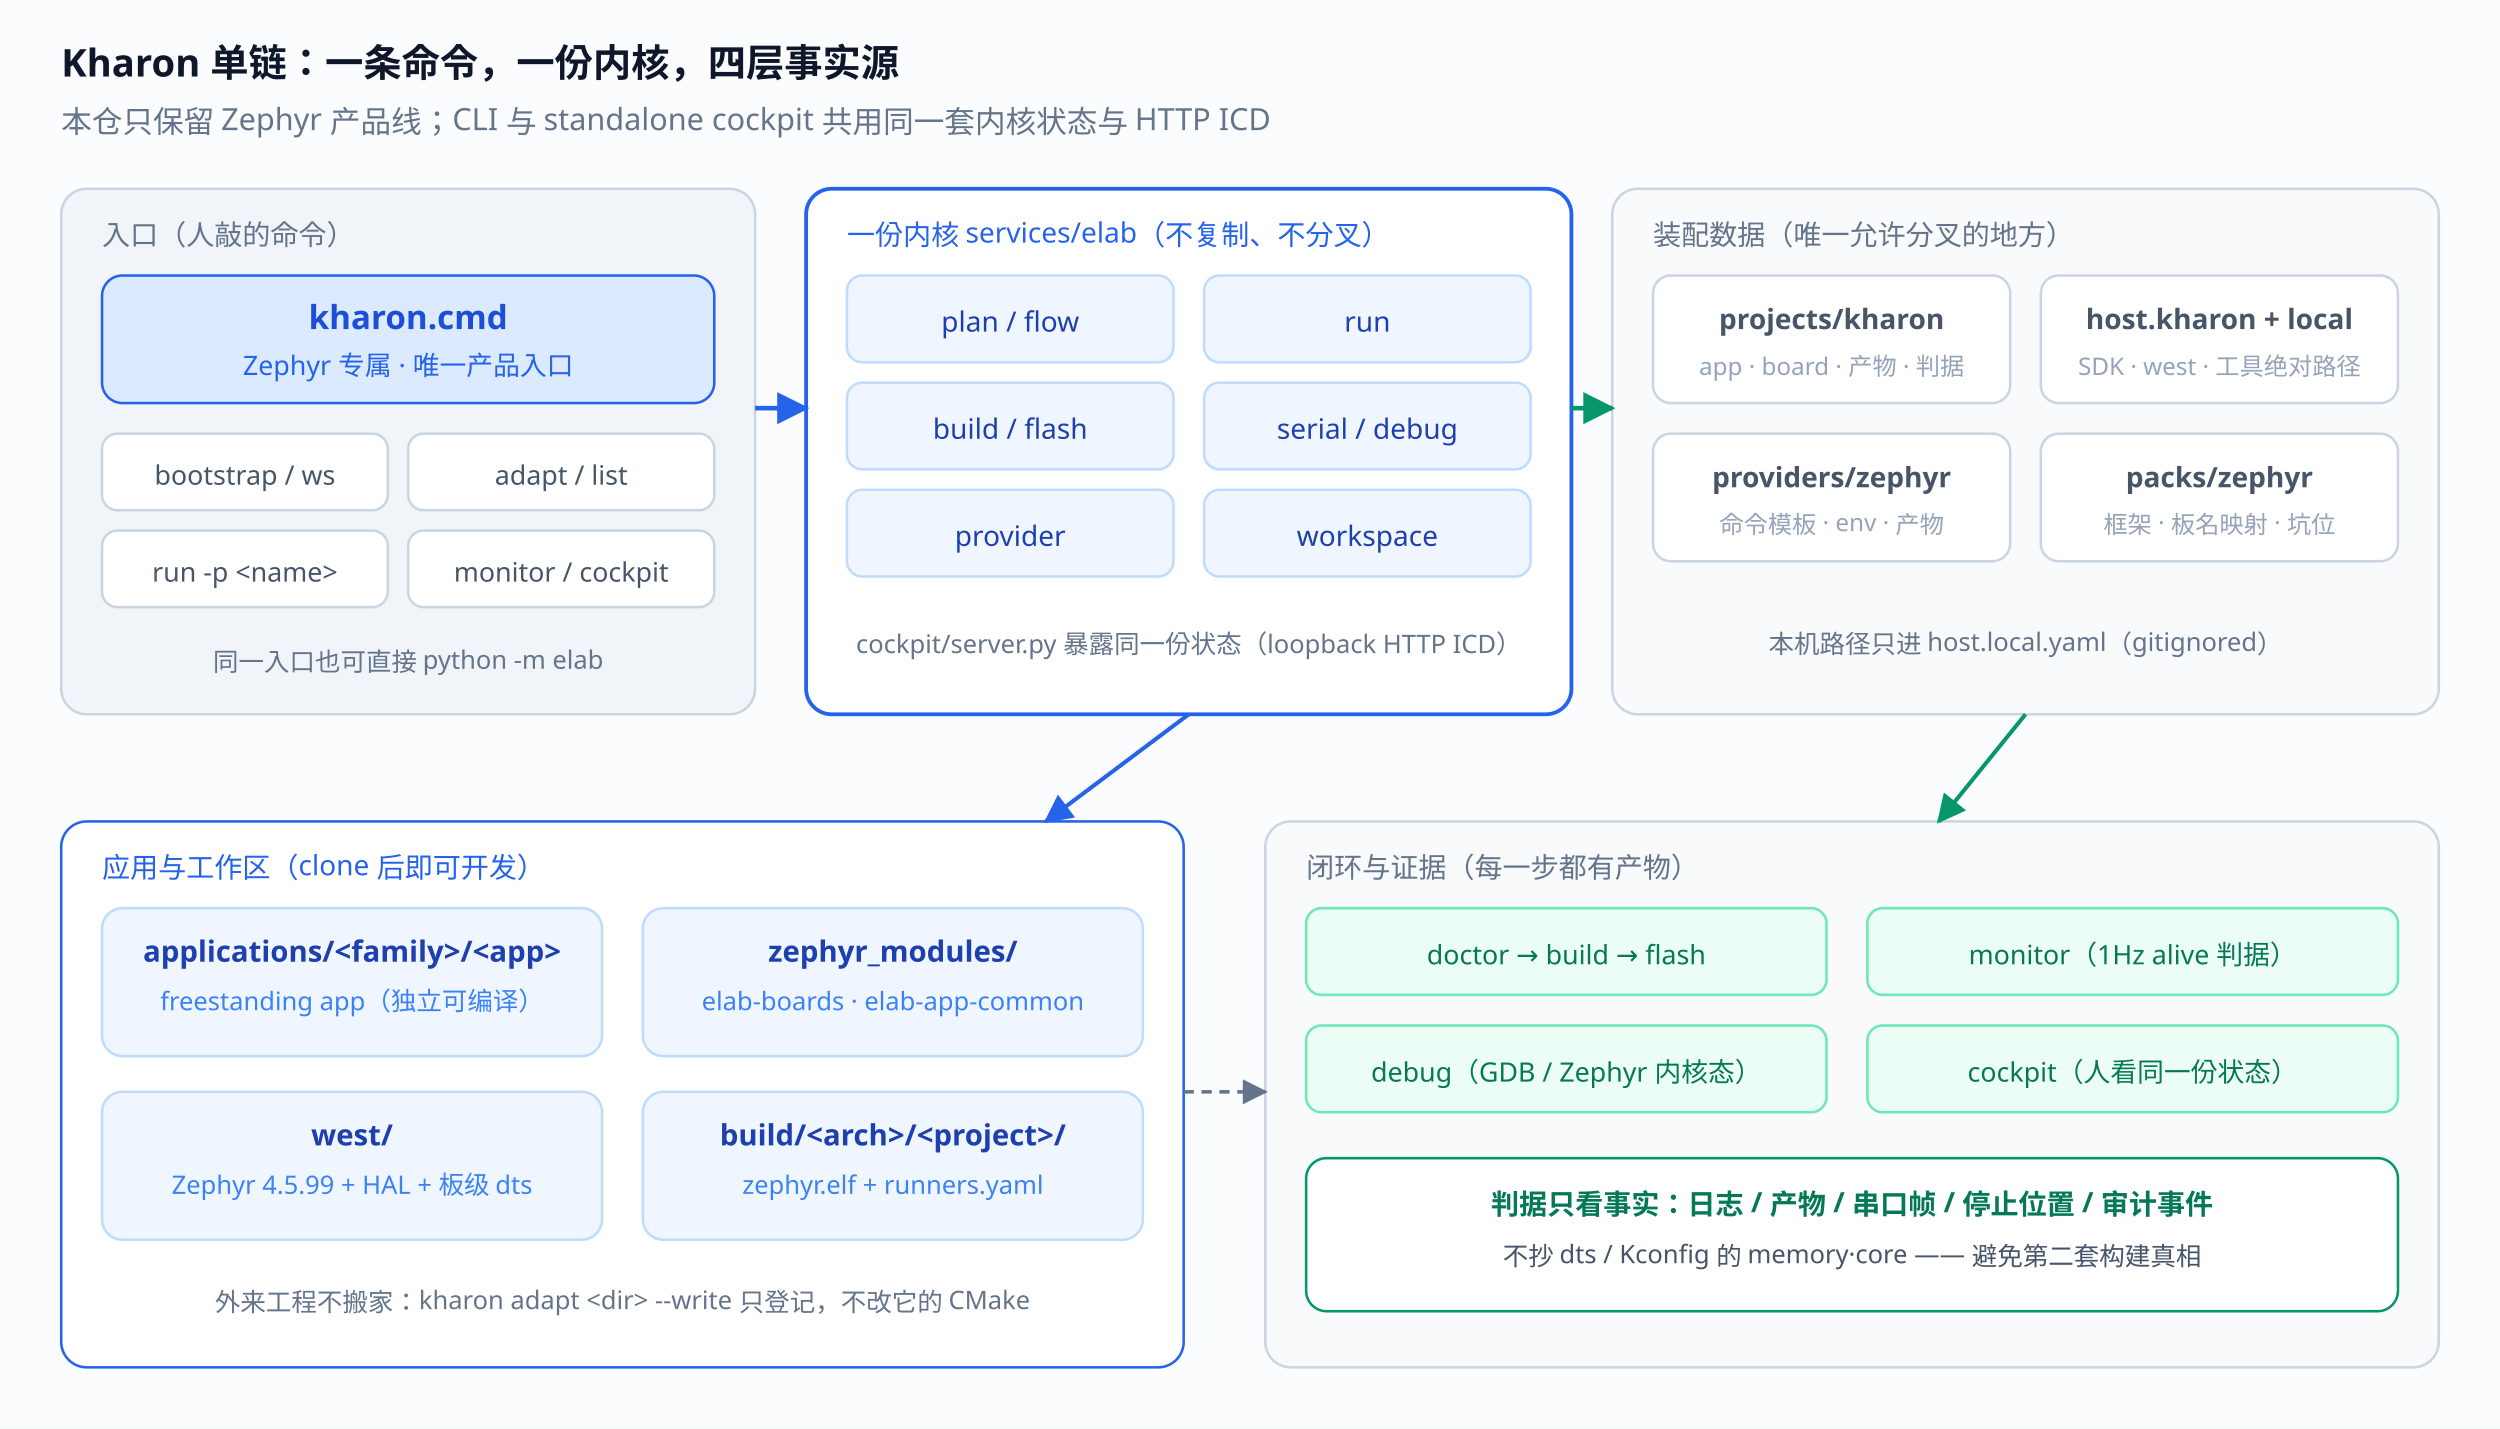
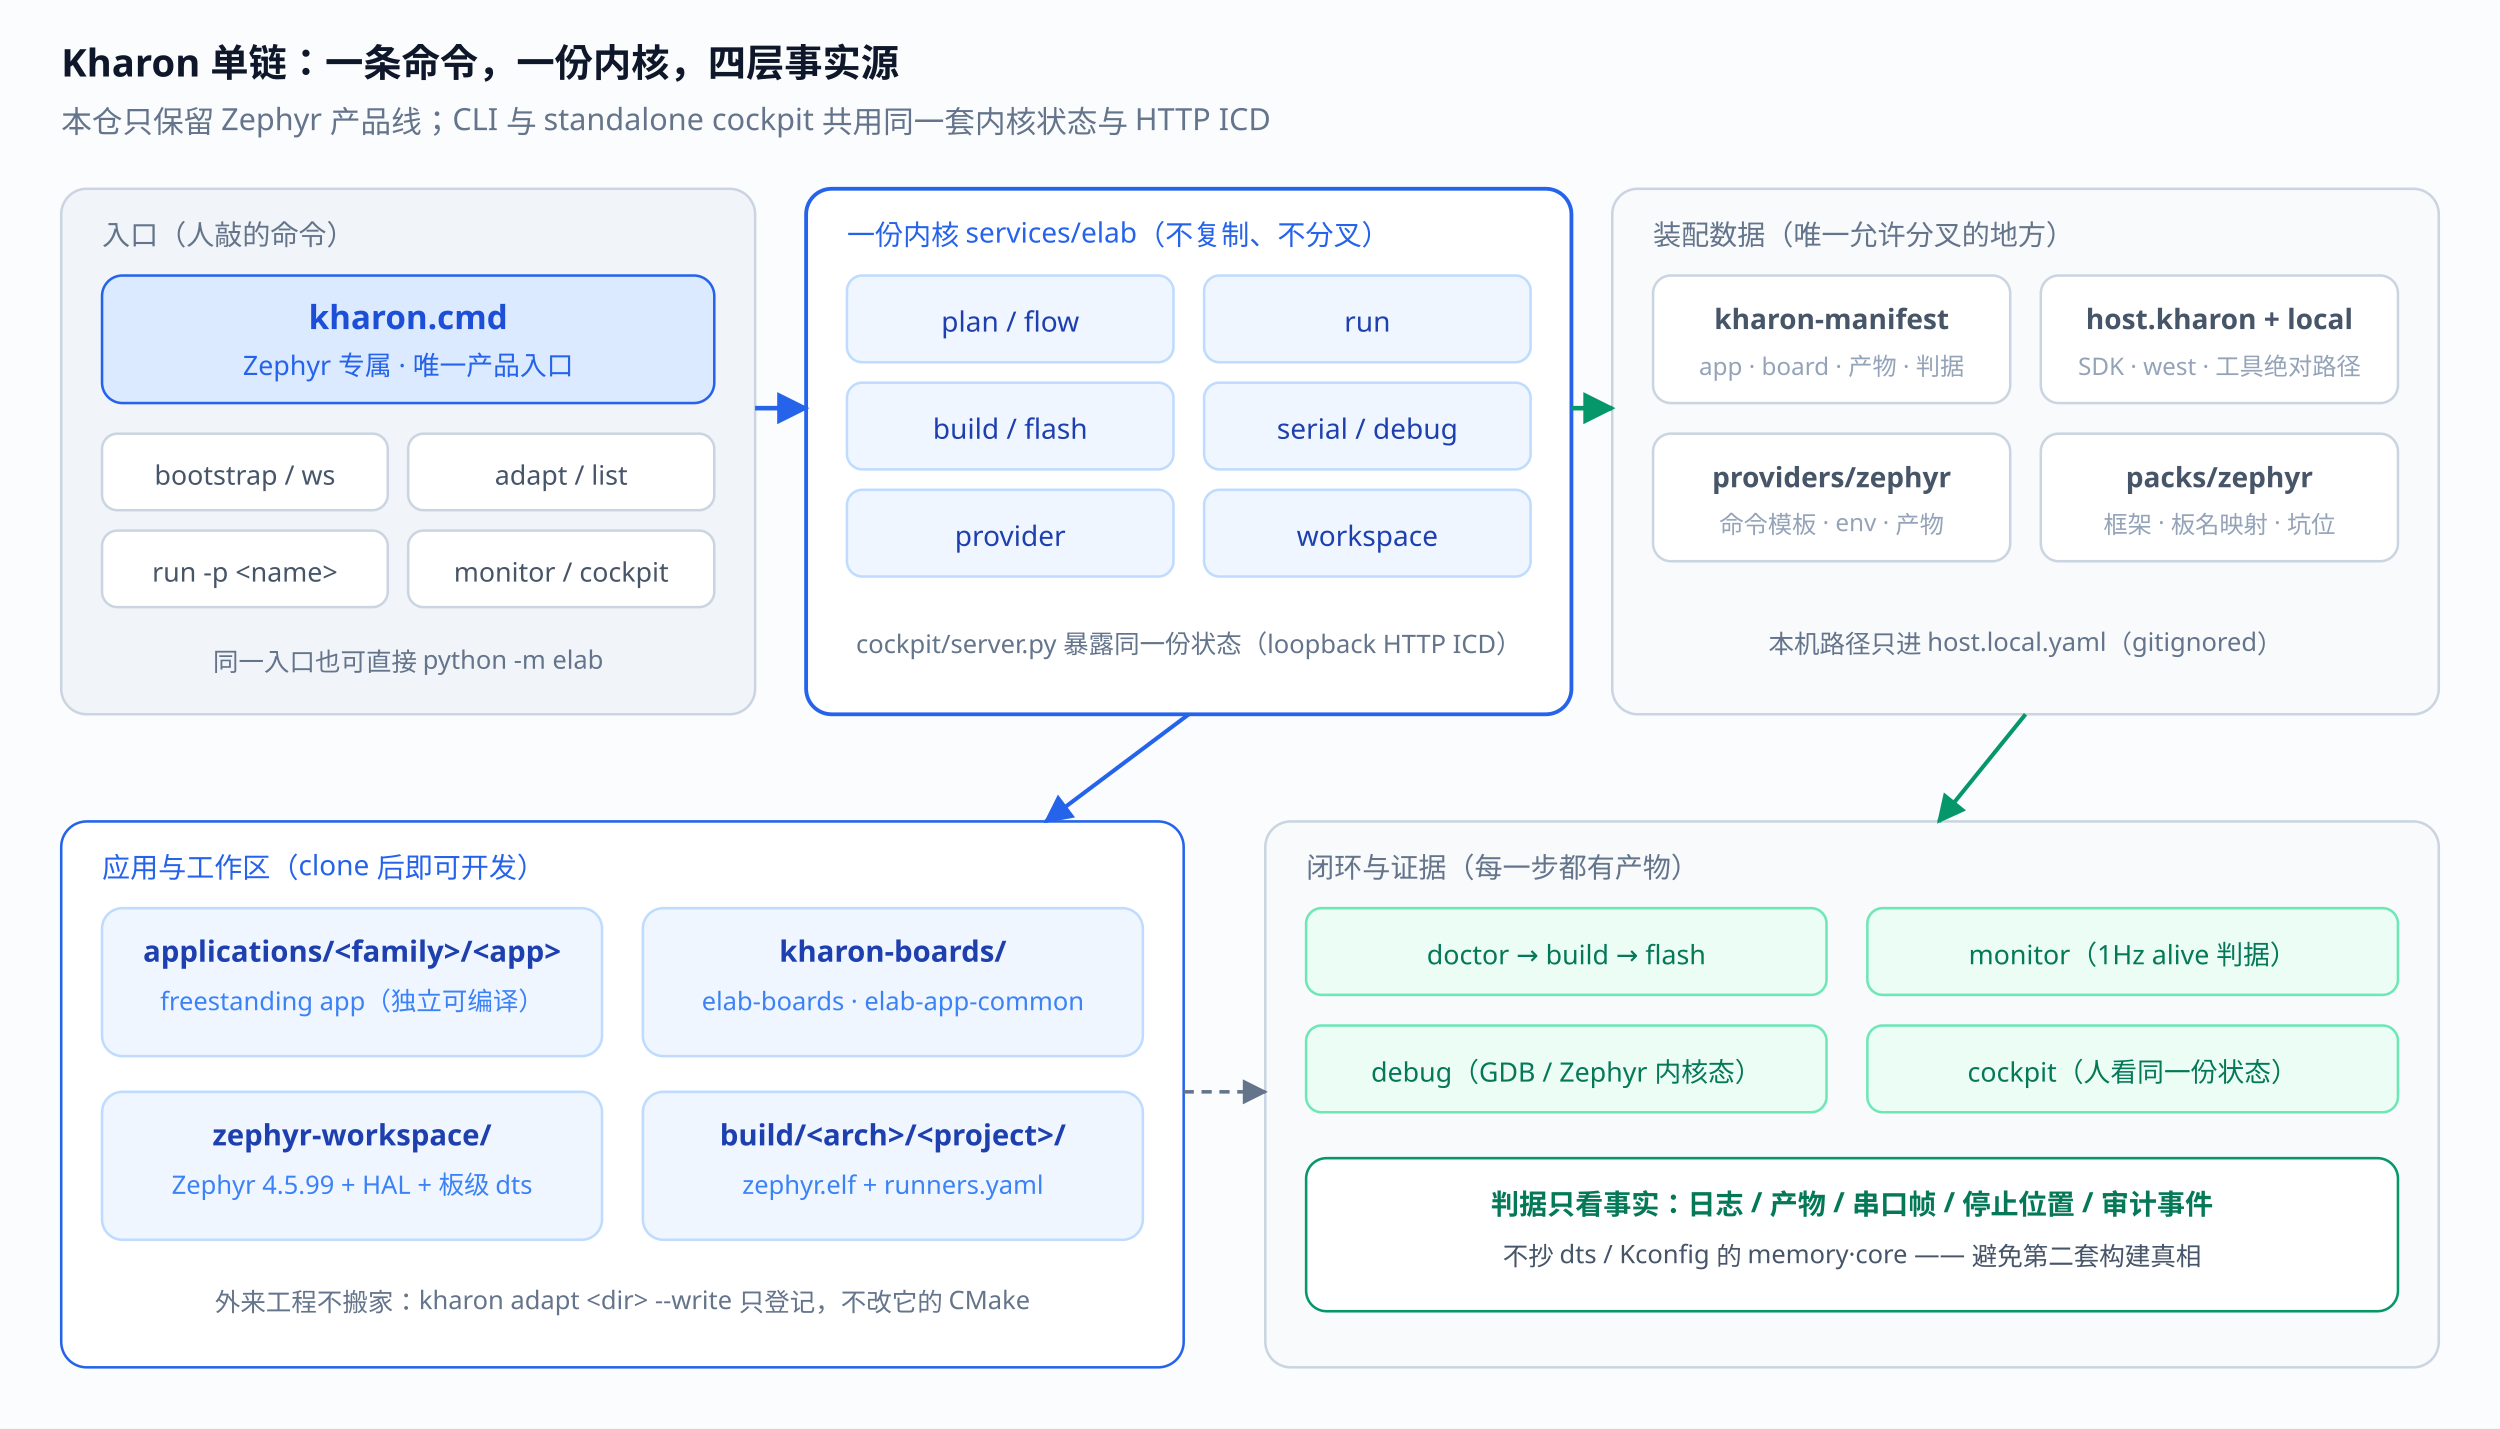
<svg xmlns="http://www.w3.org/2000/svg" viewBox="0 0 980 560" width="980" height="560" font-family="system-ui, 'Segoe UI', 'Microsoft YaHei', sans-serif">
  <defs>
    <marker id="ar" viewBox="0 0 10 10" refX="9" refY="5" markerWidth="7" markerHeight="7" orient="auto-start-reverse">
      <path d="M0 0 L10 5 L0 10 z" fill="#64748b" />
    </marker>
    <marker id="ar-blue" viewBox="0 0 10 10" refX="9" refY="5" markerWidth="7" markerHeight="7" orient="auto-start-reverse">
      <path d="M0 0 L10 5 L0 10 z" fill="#2563eb" />
    </marker>
    <marker id="ar-green" viewBox="0 0 10 10" refX="9" refY="5" markerWidth="7" markerHeight="7" orient="auto-start-reverse">
      <path d="M0 0 L10 5 L0 10 z" fill="#059669" />
    </marker>
  </defs>
  <rect x="0" y="0" width="980" height="560" fill="#fbfcfe" />
  <text x="24" y="30" font-size="15" font-weight="600" fill="#0f172a">Kharon 单链：一条命令，一份内核，四层事实源</text>
  <text x="24" y="52" font-size="12" fill="#64748b">本仓只保留 Zephyr 产品线；CLI 与 standalone cockpit 共用同一套内核状态与 HTTP ICD</text>
  <rect x="24" y="74" width="272" height="206" rx="10" fill="#f1f5f9" stroke="#cbd5e1" />
  <text x="40" y="96" font-size="11" fill="#64748b">入口（人敲的命令）</text>
  <rect x="40" y="108" width="240" height="50" rx="8" fill="#dbeafe" stroke="#2563eb" />
  <text x="160" y="129" font-size="13" font-weight="600" fill="#1d4ed8" text-anchor="middle">kharon.cmd</text>
  <text x="160" y="147" font-size="10.5" fill="#2563eb" text-anchor="middle">Zephyr 专属 · 唯一产品入口</text>
  <rect x="40" y="170" width="112" height="30" rx="6" fill="#ffffff" stroke="#cbd5e1" />
  <text x="96" y="190" font-size="10.5" fill="#475569" text-anchor="middle">bootstrap / ws</text>
  <rect x="160" y="170" width="120" height="30" rx="6" fill="#ffffff" stroke="#cbd5e1" />
  <text x="220" y="190" font-size="10.5" fill="#475569" text-anchor="middle">adapt / list</text>
  <rect x="40" y="208" width="112" height="30" rx="6" fill="#ffffff" stroke="#cbd5e1" />
  <text x="96" y="228" font-size="10.5" fill="#475569" text-anchor="middle">run -p &lt;name&gt;</text>
  <rect x="160" y="208" width="120" height="30" rx="6" fill="#ffffff" stroke="#cbd5e1" />
  <text x="220" y="228" font-size="10.5" fill="#475569" text-anchor="middle">monitor / cockpit</text>
  <text x="160" y="263" font-size="10" fill="#64748b" text-anchor="middle">同一入口也可直接 python -m elab</text>
  <rect x="316" y="74" width="300" height="206" rx="10" fill="#ffffff" stroke="#2563eb" stroke-width="1.5" />
  <text x="332" y="96" font-size="11" fill="#2563eb">一份内核 services/elab（不复制、不分叉）</text>
  <rect x="332" y="108" width="128" height="34" rx="6" fill="#eff6ff" stroke="#bfdbfe" />
  <text x="396" y="130" font-size="11" fill="#1e40af" text-anchor="middle">plan / flow</text>
  <rect x="472" y="108" width="128" height="34" rx="6" fill="#eff6ff" stroke="#bfdbfe" />
  <text x="536" y="130" font-size="11" fill="#1e40af" text-anchor="middle">run</text>
  <rect x="332" y="150" width="128" height="34" rx="6" fill="#eff6ff" stroke="#bfdbfe" />
  <text x="396" y="172" font-size="11" fill="#1e40af" text-anchor="middle">build / flash</text>
  <rect x="472" y="150" width="128" height="34" rx="6" fill="#eff6ff" stroke="#bfdbfe" />
  <text x="536" y="172" font-size="11" fill="#1e40af" text-anchor="middle">serial / debug</text>
  <rect x="332" y="192" width="128" height="34" rx="6" fill="#eff6ff" stroke="#bfdbfe" />
  <text x="396" y="214" font-size="11" fill="#1e40af" text-anchor="middle">provider</text>
  <rect x="472" y="192" width="128" height="34" rx="6" fill="#eff6ff" stroke="#bfdbfe" />
  <text x="536" y="214" font-size="11" fill="#1e40af" text-anchor="middle">workspace</text>
  <text x="466" y="256" font-size="10" fill="#64748b" text-anchor="middle">cockpit/server.py 暴露同一份状态（loopback HTTP ICD）</text>
  <rect x="632" y="74" width="324" height="206" rx="10" fill="#f8fafc" stroke="#cbd5e1" />
  <text x="648" y="96" font-size="11" fill="#64748b">装配数据（唯一允许分叉的地方）</text>
  <rect x="648" y="108" width="140" height="50" rx="7" fill="#ffffff" stroke="#cbd5e1" />
-   <text x="718" y="129" font-size="11" font-weight="600" fill="#475569" text-anchor="middle">projects/kharon</text>
+   <text x="718" y="129" font-size="11" font-weight="600" fill="#475569" text-anchor="middle">kharon-manifest</text>
  <text x="718" y="147" font-size="9.5" fill="#94a3b8" text-anchor="middle">app · board · 产物 · 判据</text>
  <rect x="800" y="108" width="140" height="50" rx="7" fill="#ffffff" stroke="#cbd5e1" />
  <text x="870" y="129" font-size="11" font-weight="600" fill="#475569" text-anchor="middle">host.kharon + local</text>
  <text x="870" y="147" font-size="9.5" fill="#94a3b8" text-anchor="middle">SDK · west · 工具绝对路径</text>
  <rect x="648" y="170" width="140" height="50" rx="7" fill="#ffffff" stroke="#cbd5e1" />
  <text x="718" y="191" font-size="11" font-weight="600" fill="#475569" text-anchor="middle">providers/zephyr</text>
  <text x="718" y="209" font-size="9.5" fill="#94a3b8" text-anchor="middle">命令模板 · env · 产物</text>
  <rect x="800" y="170" width="140" height="50" rx="7" fill="#ffffff" stroke="#cbd5e1" />
  <text x="870" y="191" font-size="11" font-weight="600" fill="#475569" text-anchor="middle">packs/zephyr</text>
  <text x="870" y="209" font-size="9.5" fill="#94a3b8" text-anchor="middle">框架 · 板名映射 · 坑位</text>
  <text x="794" y="256" font-size="10" fill="#64748b" text-anchor="middle">本机路径只进 host.local.yaml（gitignored）</text>
  <rect x="24" y="322" width="440" height="214" rx="10" fill="#ffffff" stroke="#2563eb" />
  <text x="40" y="344" font-size="11" fill="#2563eb">应用与工作区（clone 后即可开发）</text>
  <rect x="40" y="356" width="196" height="58" rx="8" fill="#eff6ff" stroke="#bfdbfe" />
  <text x="138" y="377" font-size="11.5" font-weight="600" fill="#1e40af" text-anchor="middle">applications/&lt;family&gt;/&lt;app&gt;</text>
  <text x="138" y="396" font-size="10" fill="#3b82f6" text-anchor="middle">freestanding app（独立可编译）</text>
  <rect x="252" y="356" width="196" height="58" rx="8" fill="#eff6ff" stroke="#bfdbfe" />
-   <text x="350" y="377" font-size="11.5" font-weight="600" fill="#1e40af" text-anchor="middle">zephyr_modules/</text>
+   <text x="350" y="377" font-size="11.5" font-weight="600" fill="#1e40af" text-anchor="middle">kharon-boards/</text>
  <text x="350" y="396" font-size="10" fill="#3b82f6" text-anchor="middle">elab-boards · elab-app-common</text>
  <rect x="40" y="428" width="196" height="58" rx="8" fill="#eff6ff" stroke="#bfdbfe" />
-   <text x="138" y="449" font-size="11.5" font-weight="600" fill="#1e40af" text-anchor="middle">west/</text>
+   <text x="138" y="449" font-size="11.5" font-weight="600" fill="#1e40af" text-anchor="middle">zephyr-workspace/</text>
  <text x="138" y="468" font-size="10" fill="#3b82f6" text-anchor="middle">Zephyr 4.5.99 + HAL + 板级 dts</text>
  <rect x="252" y="428" width="196" height="58" rx="8" fill="#eff6ff" stroke="#bfdbfe" />
  <text x="350" y="449" font-size="11.5" font-weight="600" fill="#1e40af" text-anchor="middle">build/&lt;arch&gt;/&lt;project&gt;/</text>
  <text x="350" y="468" font-size="10" fill="#3b82f6" text-anchor="middle">zephyr.elf + runners.yaml</text>
  <text x="244" y="514" font-size="10" fill="#64748b" text-anchor="middle">外来工程不搬家：kharon adapt &lt;dir&gt; --write 只登记，不改它的 CMake</text>
  <rect x="496" y="322" width="460" height="214" rx="10" fill="#f8fafc" stroke="#cbd5e1" />
  <text x="512" y="344" font-size="11" fill="#64748b">闭环与证据（每一步都有产物）</text>
  <rect x="512" y="356" width="204" height="34" rx="6" fill="#ecfdf5" stroke="#6ee7b7" />
  <text x="614" y="378" font-size="10.5" fill="#047857" text-anchor="middle">doctor → build → flash</text>
  <rect x="732" y="356" width="208" height="34" rx="6" fill="#ecfdf5" stroke="#6ee7b7" />
  <text x="836" y="378" font-size="10.5" fill="#047857" text-anchor="middle">monitor（1Hz alive 判据）</text>
  <rect x="512" y="402" width="204" height="34" rx="6" fill="#ecfdf5" stroke="#6ee7b7" />
  <text x="614" y="424" font-size="10.5" fill="#047857" text-anchor="middle">debug（GDB / Zephyr 内核态）</text>
  <rect x="732" y="402" width="208" height="34" rx="6" fill="#ecfdf5" stroke="#6ee7b7" />
  <text x="836" y="424" font-size="10.5" fill="#047857" text-anchor="middle">cockpit（人看同一份状态）</text>
  <rect x="512" y="454" width="428" height="60" rx="8" fill="#ffffff" stroke="#059669" />
  <text x="726" y="476" font-size="11" font-weight="600" fill="#047857" text-anchor="middle">判据只看事实：日志 / 产物 / 串口帧 / 停止位置 / 审计事件</text>
  <text x="726" y="496" font-size="10" fill="#475569" text-anchor="middle">不抄 dts / Kconfig 的 memory·core —— 避免第二套构建真相</text>
  <path d="M296 160 L316 160" stroke="#2563eb" stroke-width="1.8" marker-end="url(#ar-blue)" />
  <path d="M616 160 L632 160" stroke="#059669" stroke-width="1.8" marker-end="url(#ar-green)" />
  <path d="M466 280 L410 322" stroke="#2563eb" stroke-width="1.6" marker-end="url(#ar-blue)" />
  <path d="M794 280 L760 322" stroke="#059669" stroke-width="1.6" marker-end="url(#ar-green)" />
  <path d="M464 428 L496 428" stroke="#64748b" stroke-width="1.4" stroke-dasharray="4 3" marker-end="url(#ar)" />
</svg>
